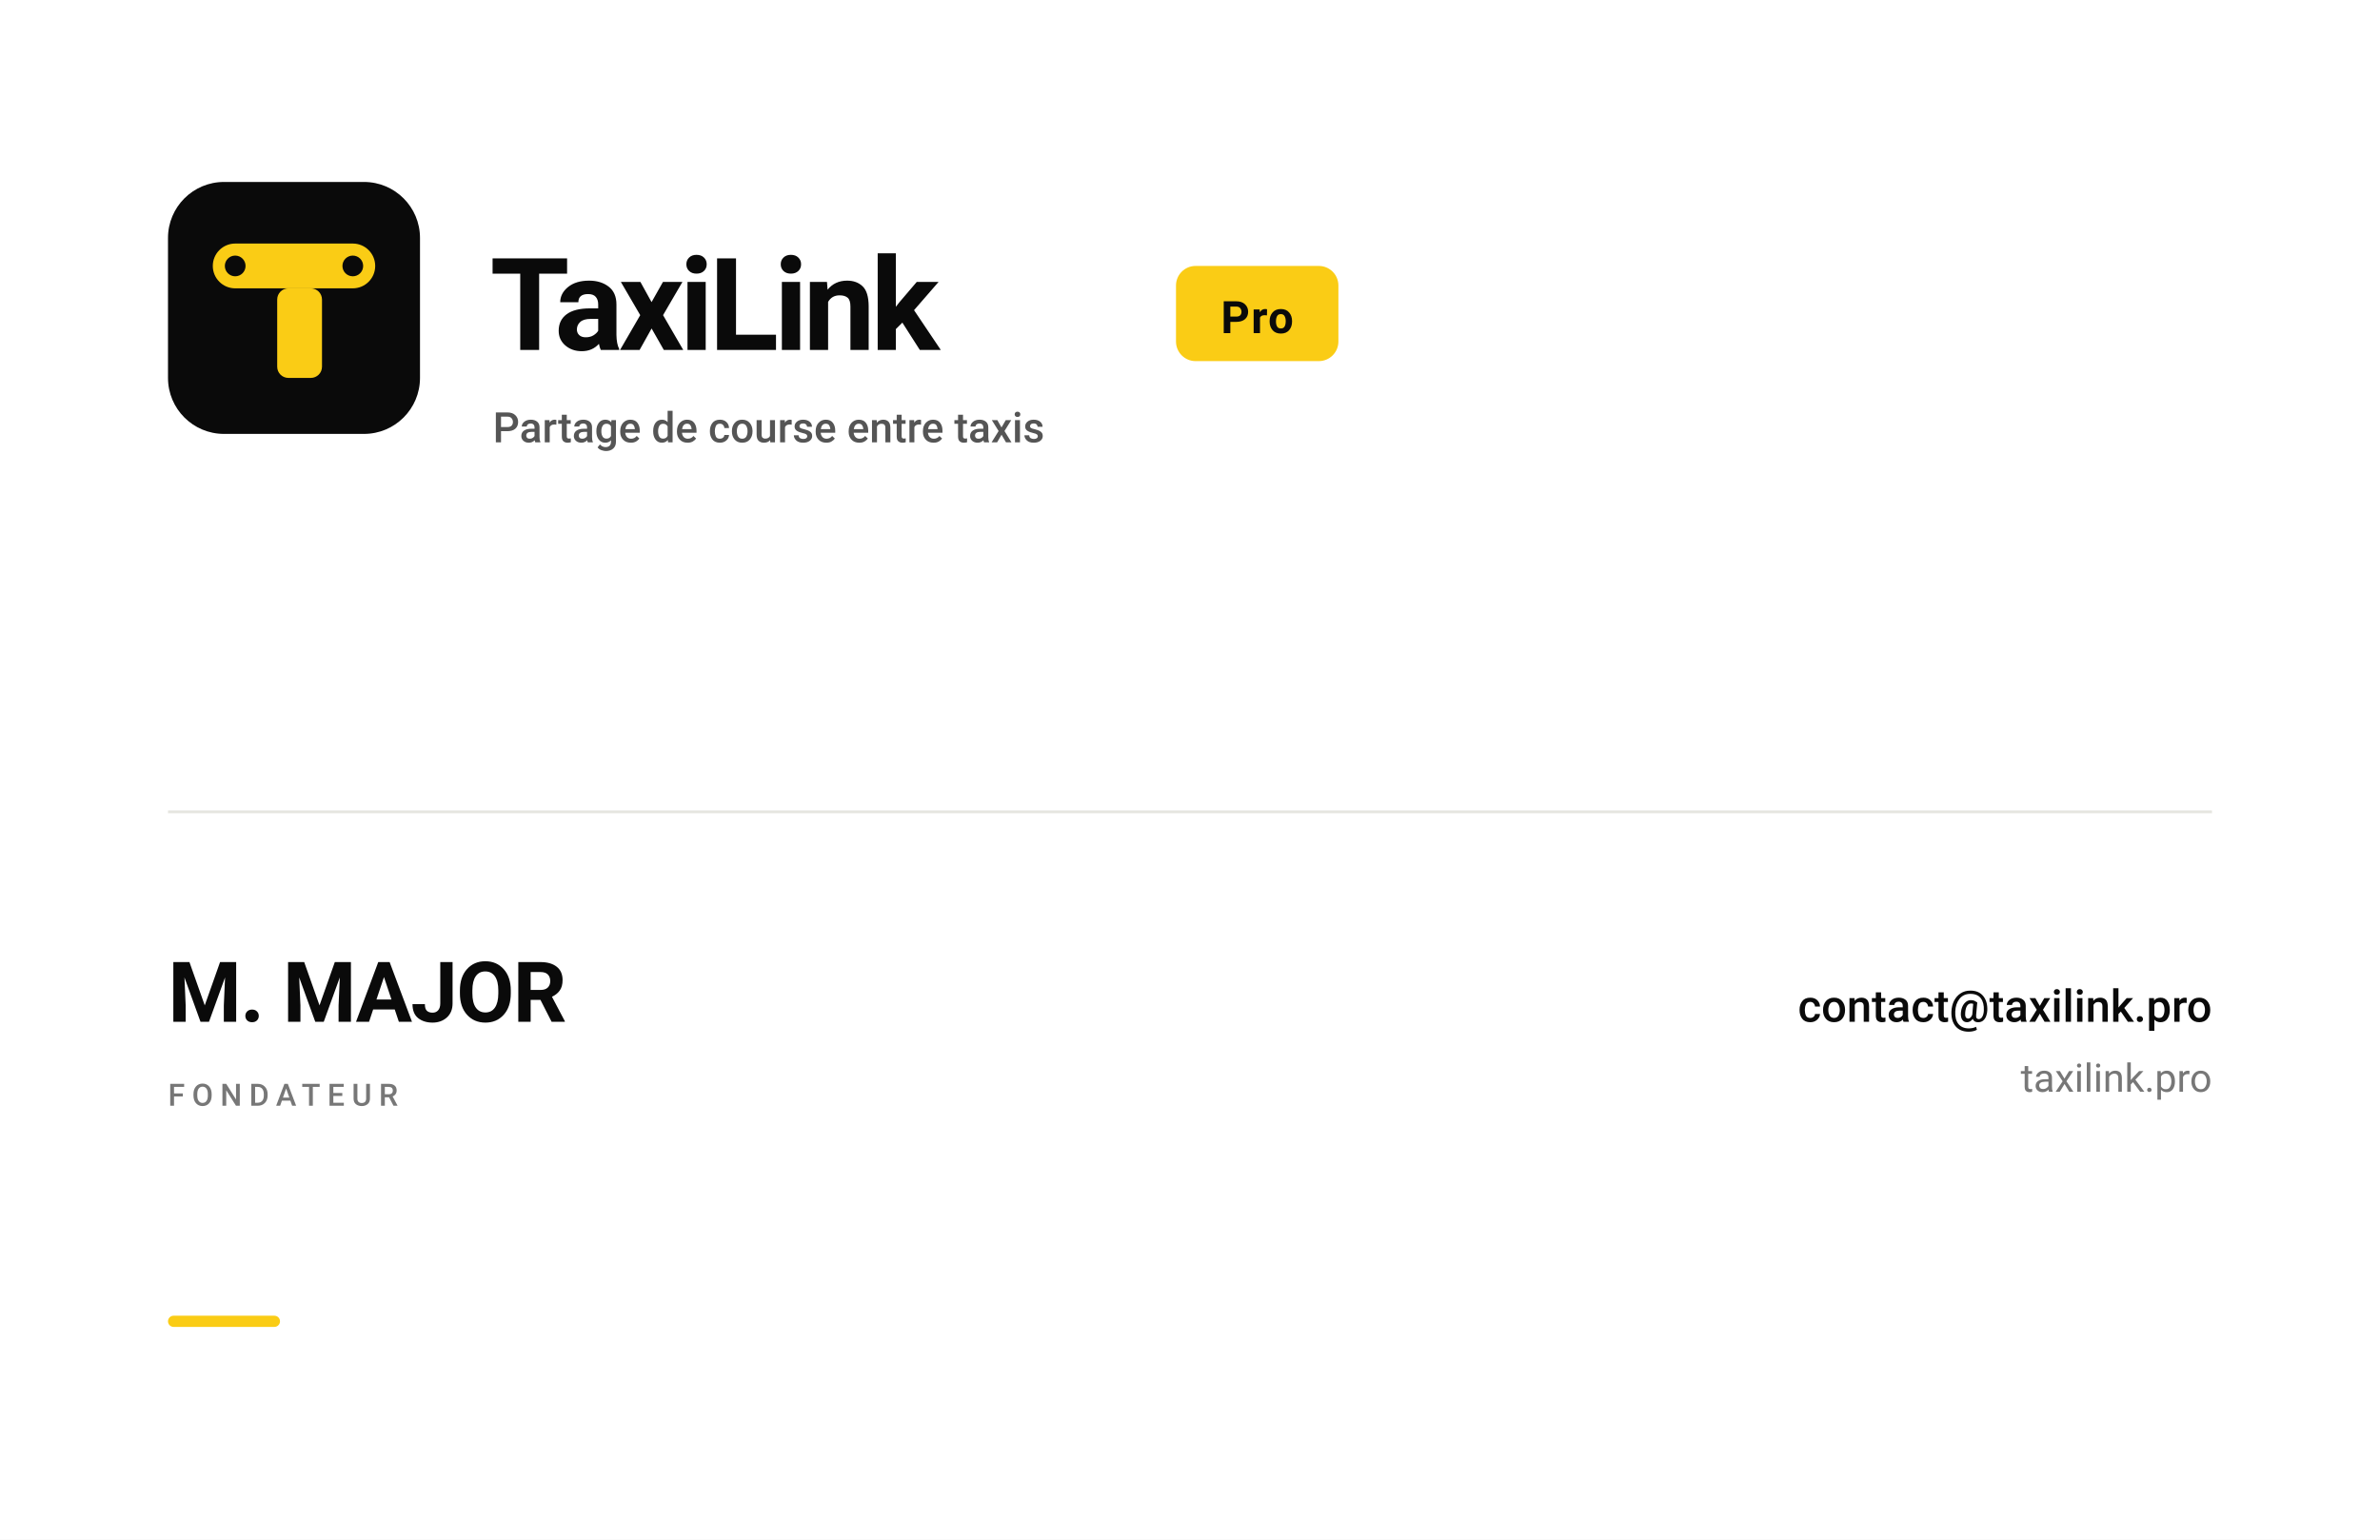
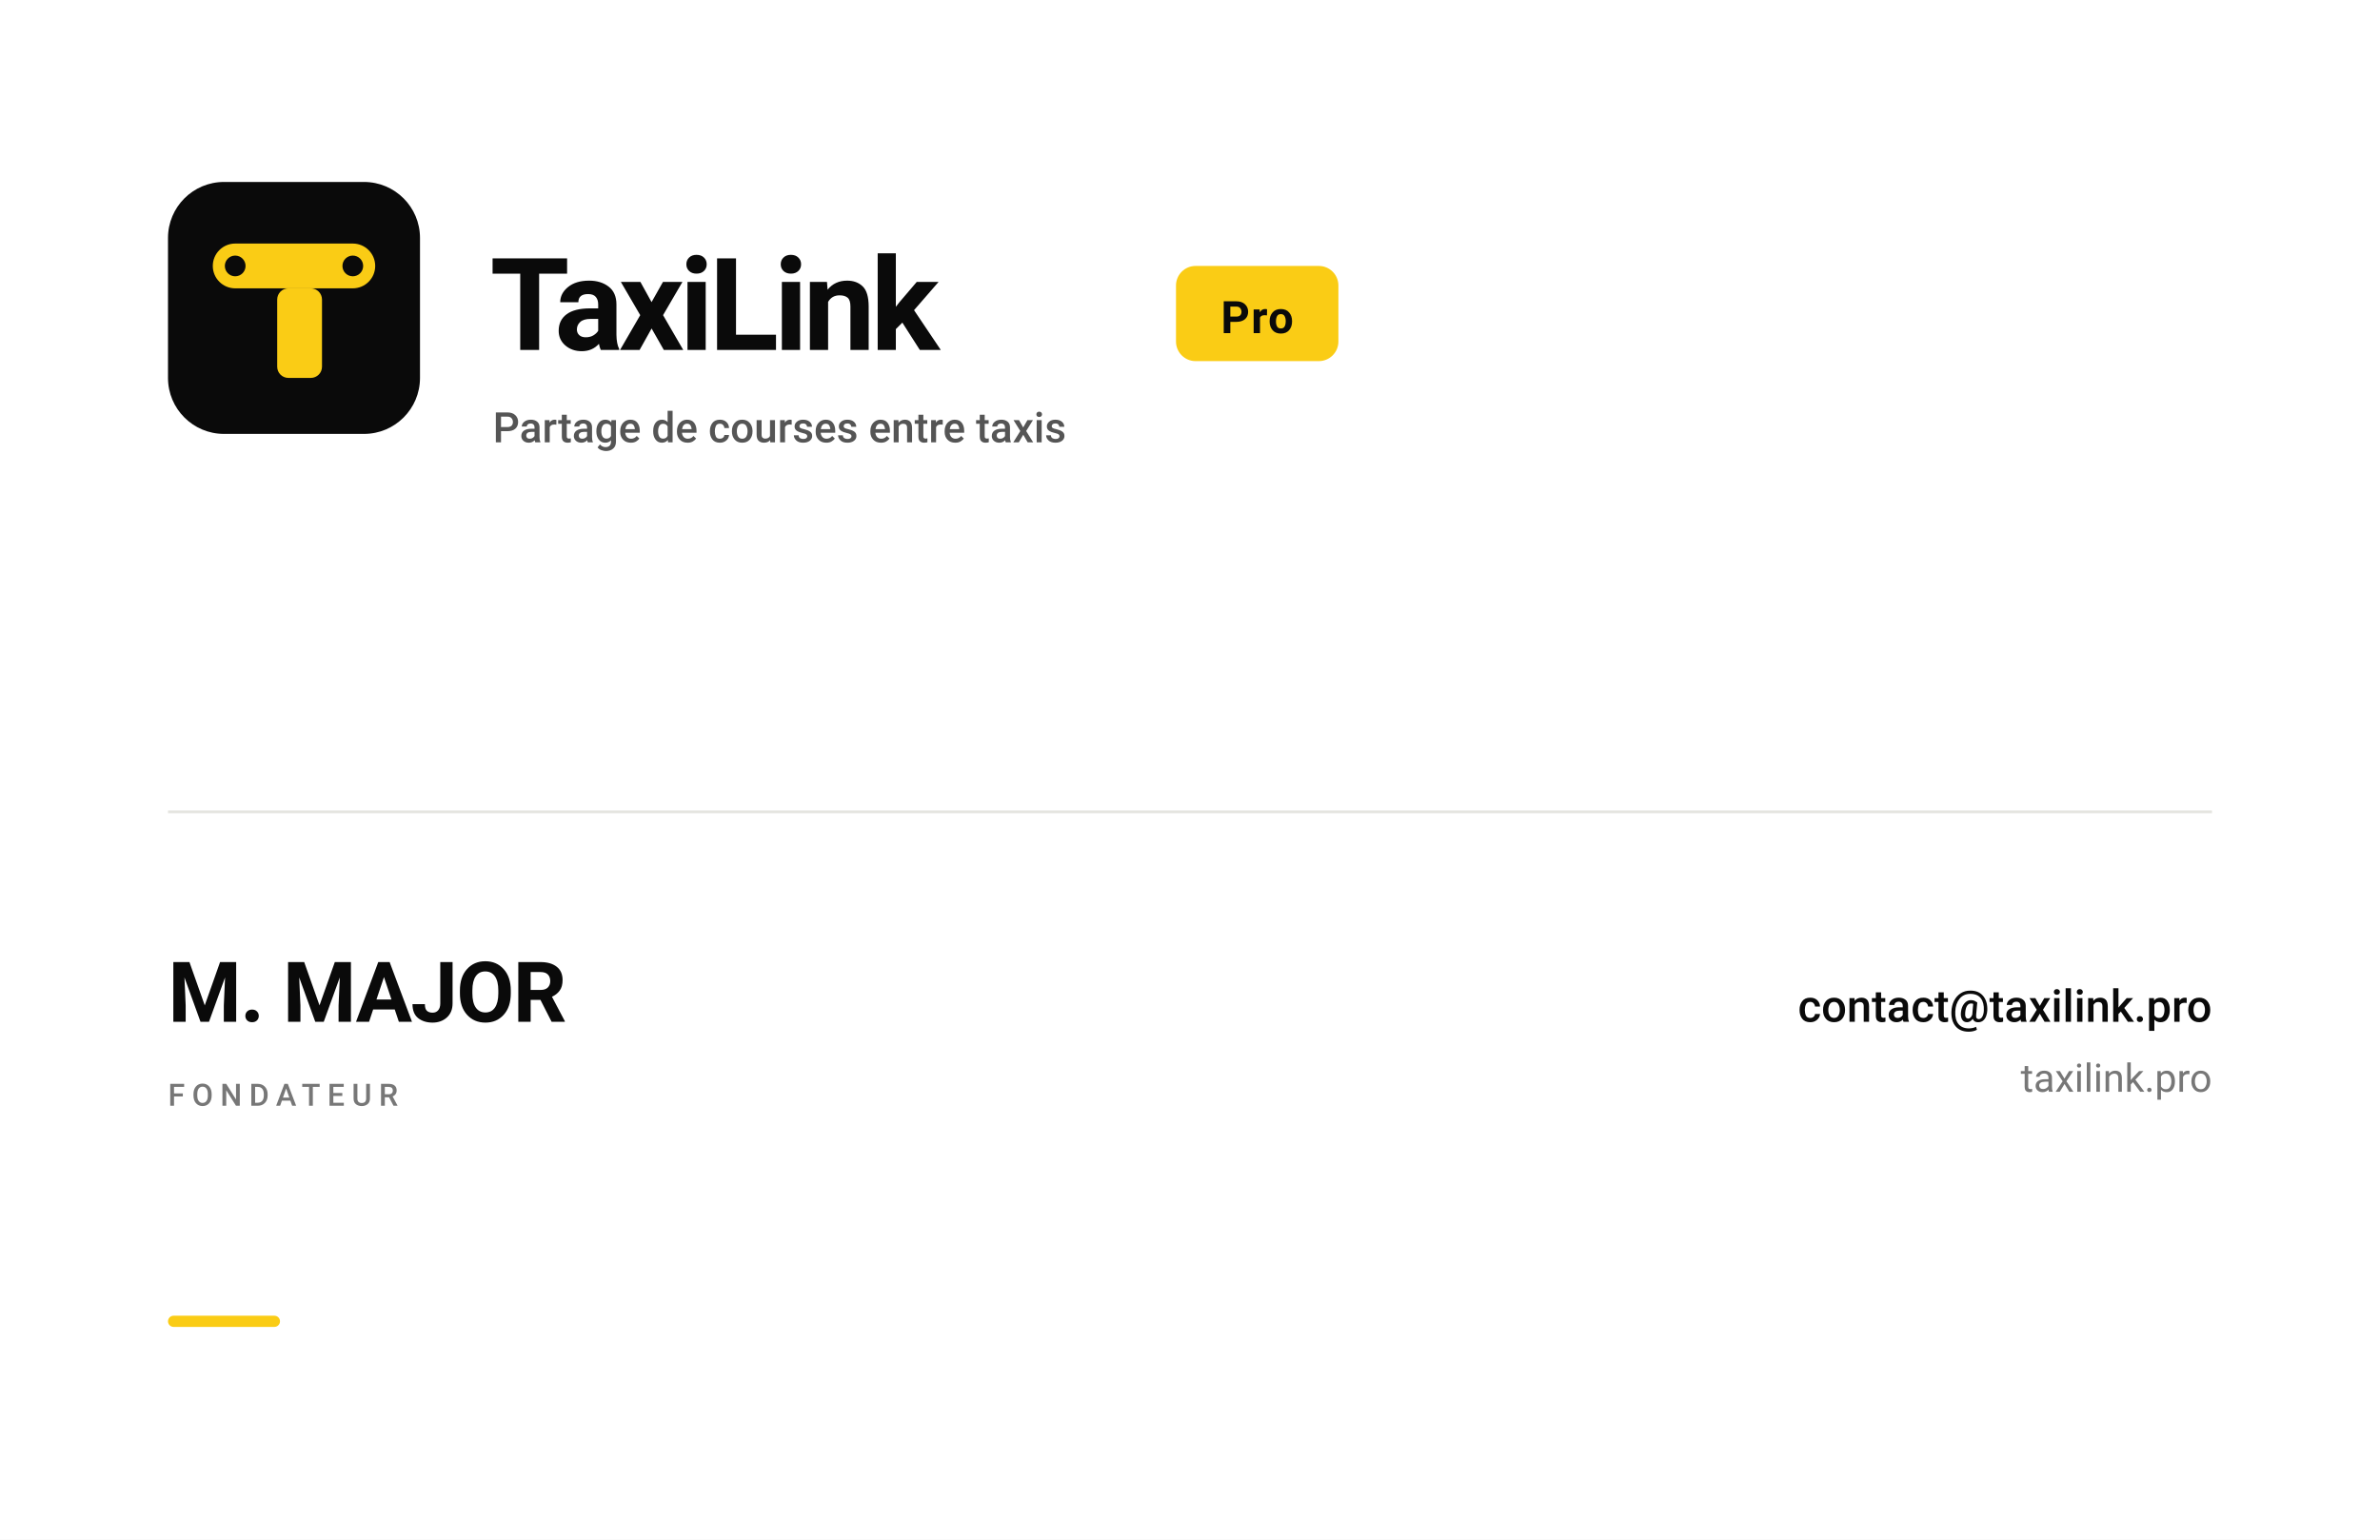
<svg xmlns="http://www.w3.org/2000/svg" width="85mm" height="55mm" viewBox="0 0 850 550" role="img" aria-label="TaxiLink Pro — carte de visite recto">
  <rect width="850" height="550" fill="#FFFFFF" />
  <g>
    <rect x="60" y="65" width="90" height="90" rx="20" fill="#0A0A0A" />
    <rect x="76" y="87" width="58" height="16" rx="8" fill="#FACC15" />
    <circle cx="84" cy="95" r="3.7" fill="#0A0A0A" />
    <circle cx="126" cy="95" r="3.7" fill="#0A0A0A" />
    <rect x="99" y="103" width="16" height="32" rx="4" fill="#FACC15" />
  </g>
  <text x="175" y="125" font-family="system-ui, -apple-system, 'Segoe UI', Roboto, sans-serif" font-size="46" font-weight="700" fill="#0A0A0A" letter-spacing="-1.7">TaxiLink</text>
  <rect x="420" y="95" width="58" height="34" rx="7" fill="#FACC15" />
  <text x="449" y="119" text-anchor="middle" font-family="system-ui, -apple-system, 'Segoe UI', Roboto, sans-serif" font-size="16" font-weight="700" fill="#0A0A0A" letter-spacing="0.5">Pro</text>
-   <text x="176" y="158" font-family="system-ui, -apple-system, 'Segoe UI', Roboto, sans-serif" font-size="15" font-weight="500" fill="#555555">Partage de course entre taxis</text>
+   <text x="176" y="158" font-family="system-ui, -apple-system, 'Segoe UI', Roboto, sans-serif" font-size="15" font-weight="500" fill="#555555">Partage de courses entre taxis</text>
  <line x1="60" y1="290" x2="790" y2="290" stroke="#E5E5E0" stroke-width="1" />
  <text x="60" y="365" font-family="system-ui, -apple-system, 'Segoe UI', Roboto, sans-serif" font-size="30" font-weight="700" fill="#0A0A0A" letter-spacing="-0.5">M. MAJOR</text>
  <text x="60" y="395" font-family="system-ui, -apple-system, 'Segoe UI', Roboto, sans-serif" font-size="11" font-weight="500" fill="#777777" letter-spacing="2.5">FONDATEUR</text>
  <text x="790" y="365" text-anchor="end" font-family="system-ui, -apple-system, 'Segoe UI', Roboto, sans-serif" font-size="16" font-weight="500" fill="#0A0A0A">contact@taxilink.pro</text>
  <text x="790" y="390" text-anchor="end" font-family="system-ui, -apple-system, 'Segoe UI', Roboto, sans-serif" font-size="14" font-weight="400" fill="#777777">taxilink.pro</text>
  <rect x="60" y="470" width="40" height="4" rx="2" fill="#FACC15" />
</svg>
